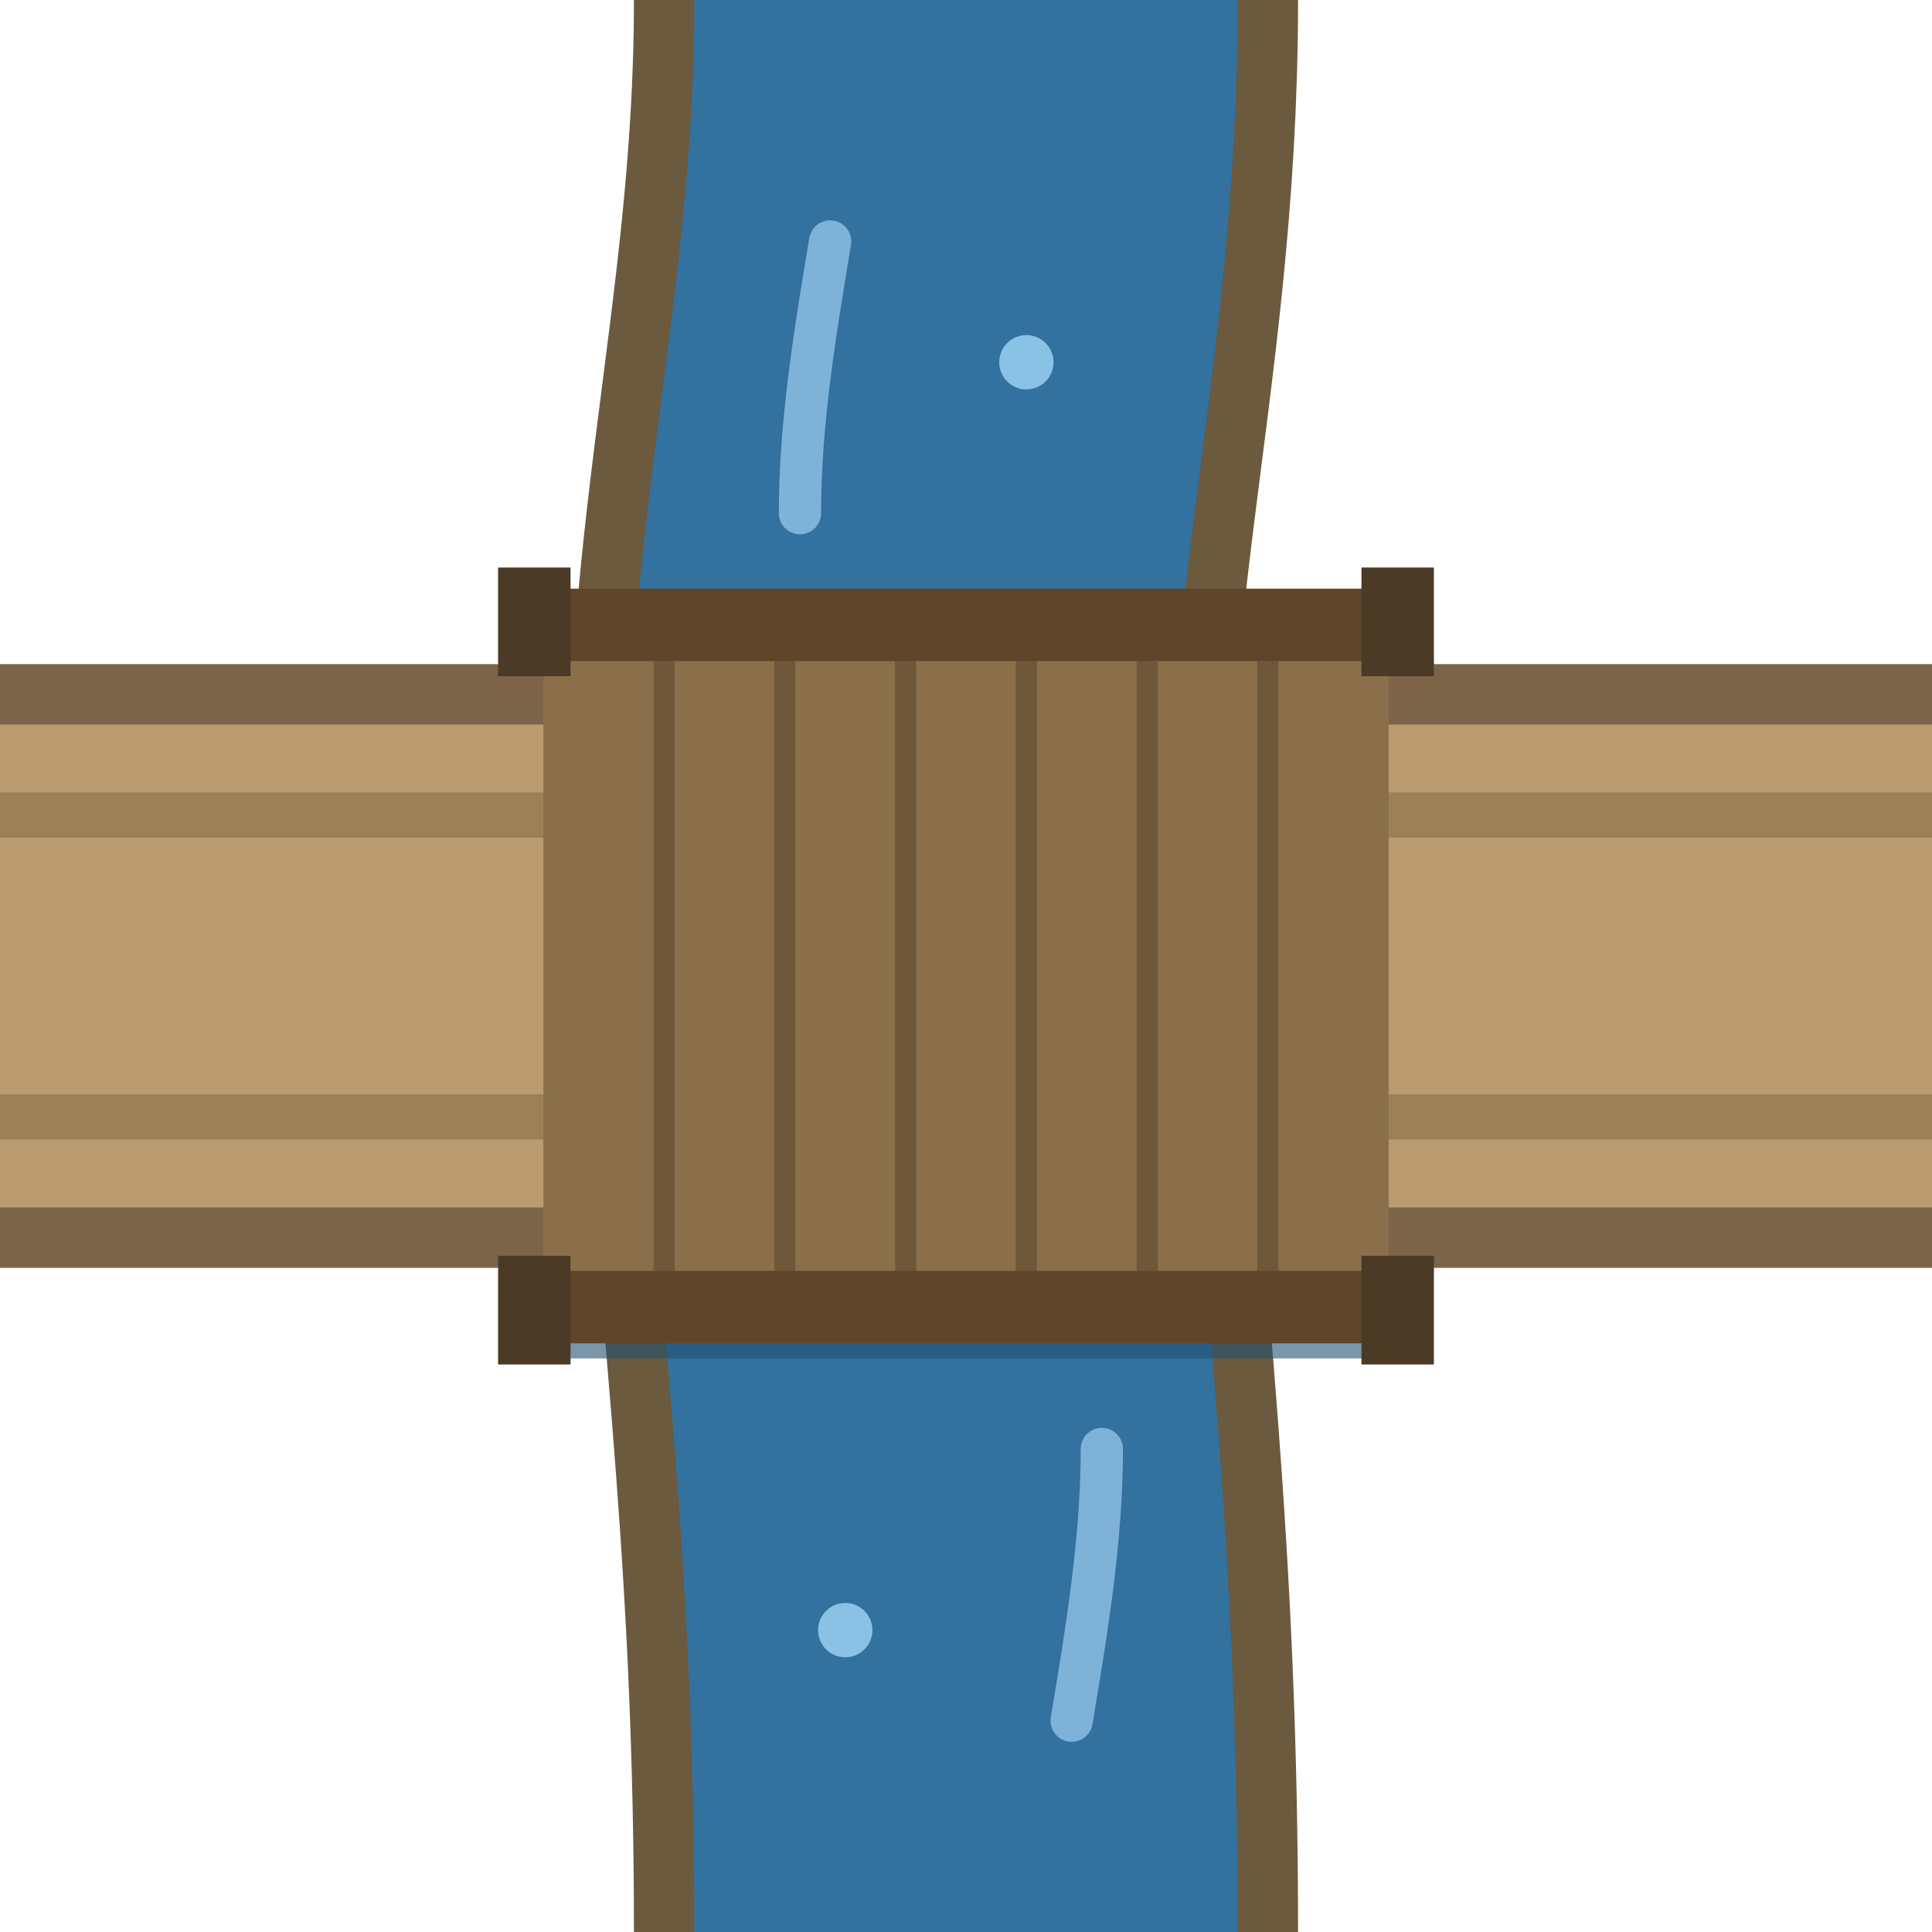
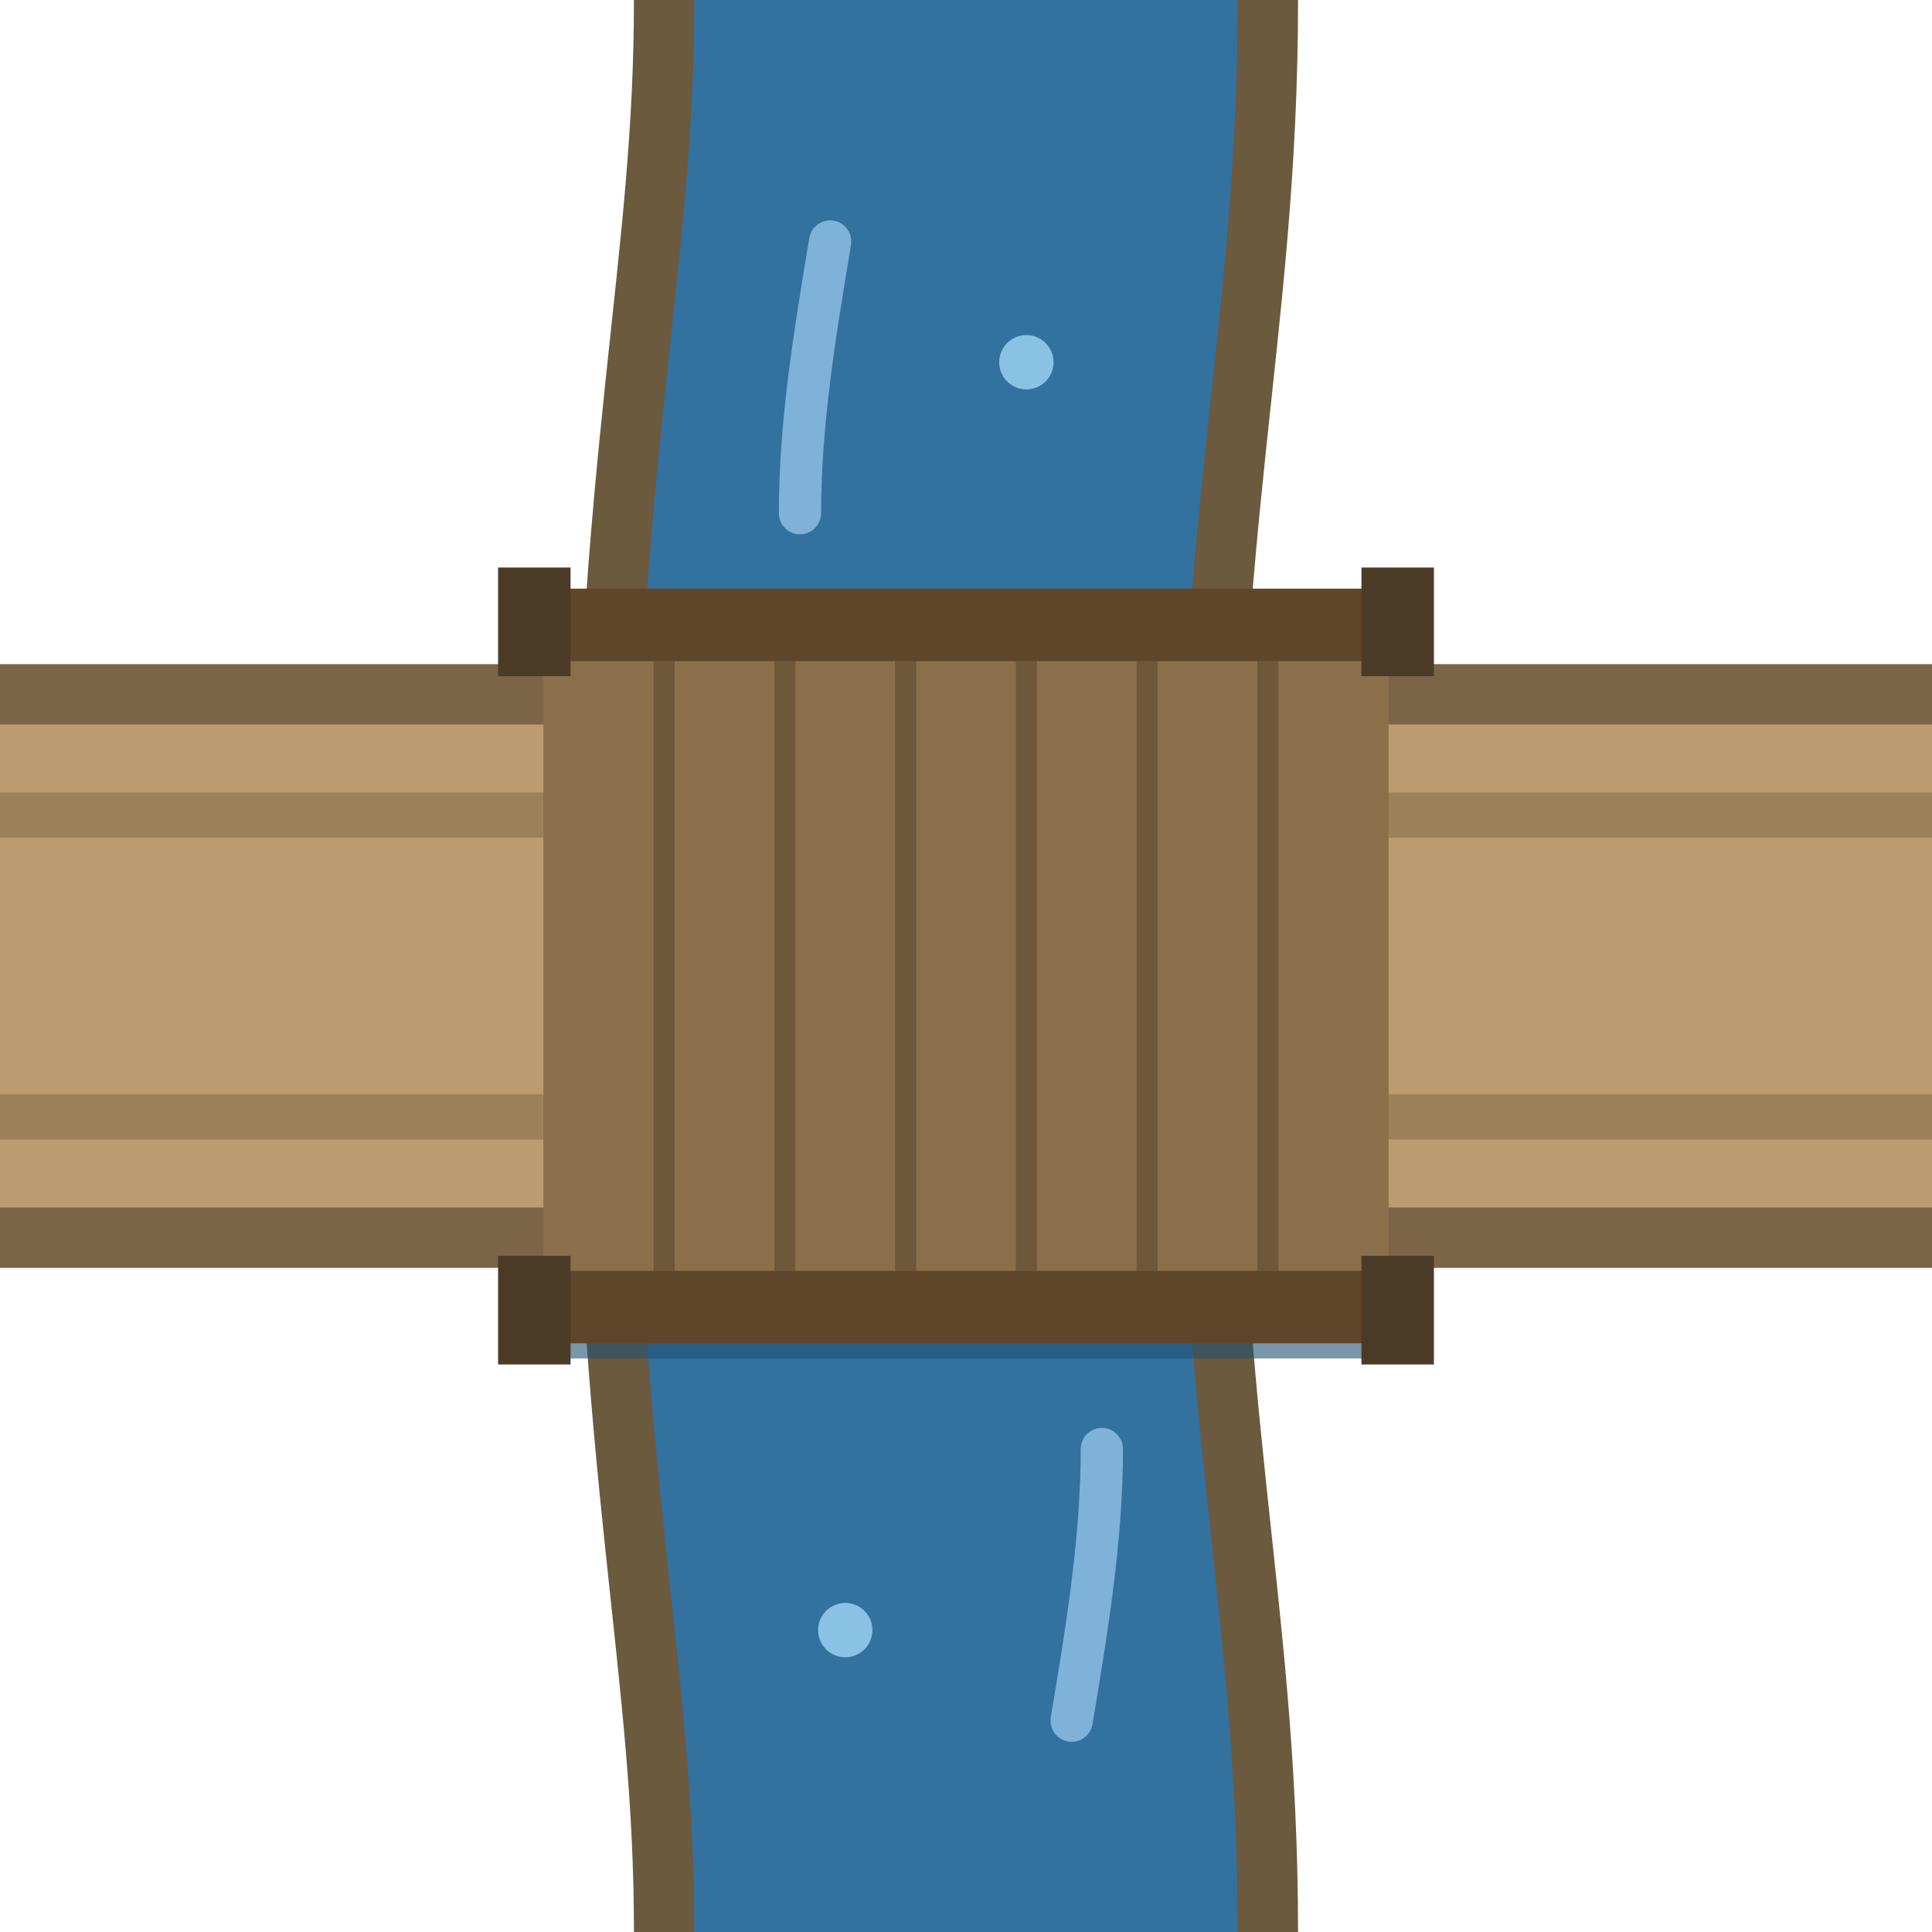
<svg xmlns="http://www.w3.org/2000/svg" viewBox="0 0 64 64">
-   <path d="M32 0 C32 12 29 20 30 32 C31 44 32 52 32 64" stroke="#6b5a3e" stroke-width="22" fill="none" />
-   <path d="M32 0 C32 12 29 20 30 32 C31 44 32 52 32 64" stroke="#33719f" stroke-width="18" fill="none" />
+   <path d="M32 0 C32 10 30 16 30 32 C30 48 32 54 32 64" stroke="#6b5a3e" stroke-width="22" fill="none" />
+   <path d="M32 0 C32 10 30 16 30 32 C30 48 32 54 32 64" stroke="#33719f" stroke-width="18" fill="none" />
  <g stroke="#7fb2d9" stroke-width="1.4" fill="none" stroke-linecap="round">
    <path d="M27.5 8 C27 11 26.5 14 26.5 17" />
    <path d="M36.5 48 C36.5 51 36 54 35.5 57" />
  </g>
  <g fill="#8ac2e6">
    <circle cx="34" cy="12" r="0.9" />
    <circle cx="28" cy="54" r="0.9" />
  </g>
  <path d="M0 32 L19 32 M45 32 L64 32" stroke="#7c6448" stroke-width="20" fill="none" />
  <path d="M0 32 L19 32 M45 32 L64 32" stroke="#bb9c70" stroke-width="16" fill="none" />
  <g stroke="#9c8158" stroke-width="1.5" fill="none">
    <path d="M0 27 L19 27 M45 27 L64 27" />
    <path d="M0 37 L19 37 M45 37 L64 37" />
  </g>
  <path d="M18 44 L46 44" stroke="#22516f" stroke-width="2" opacity="0.6" />
  <rect x="18" y="21.5" width="28" height="21" fill="#8a6f4a" />
  <path d="M22 21.5 L22 42.5 M26 21.5 L26 42.5 M30 21.5 L30 42.5 M34 21.5 L34 42.5 M38 21.5 L38 42.5 M42 21.5 L42 42.5" stroke="#6f583a" stroke-width="0.7" fill="none" />
  <rect x="17" y="19.5" width="30" height="2.4" fill="#5f4529" />
  <rect x="17" y="42.1" width="30" height="2.4" fill="#5f4529" />
  <g fill="#4a3a26">
    <rect x="16.5" y="18.8" width="2.4" height="3.6" />
    <rect x="45.1" y="18.8" width="2.4" height="3.6" />
    <rect x="16.5" y="41.6" width="2.4" height="3.6" />
    <rect x="45.1" y="41.6" width="2.4" height="3.6" />
  </g>
</svg>
